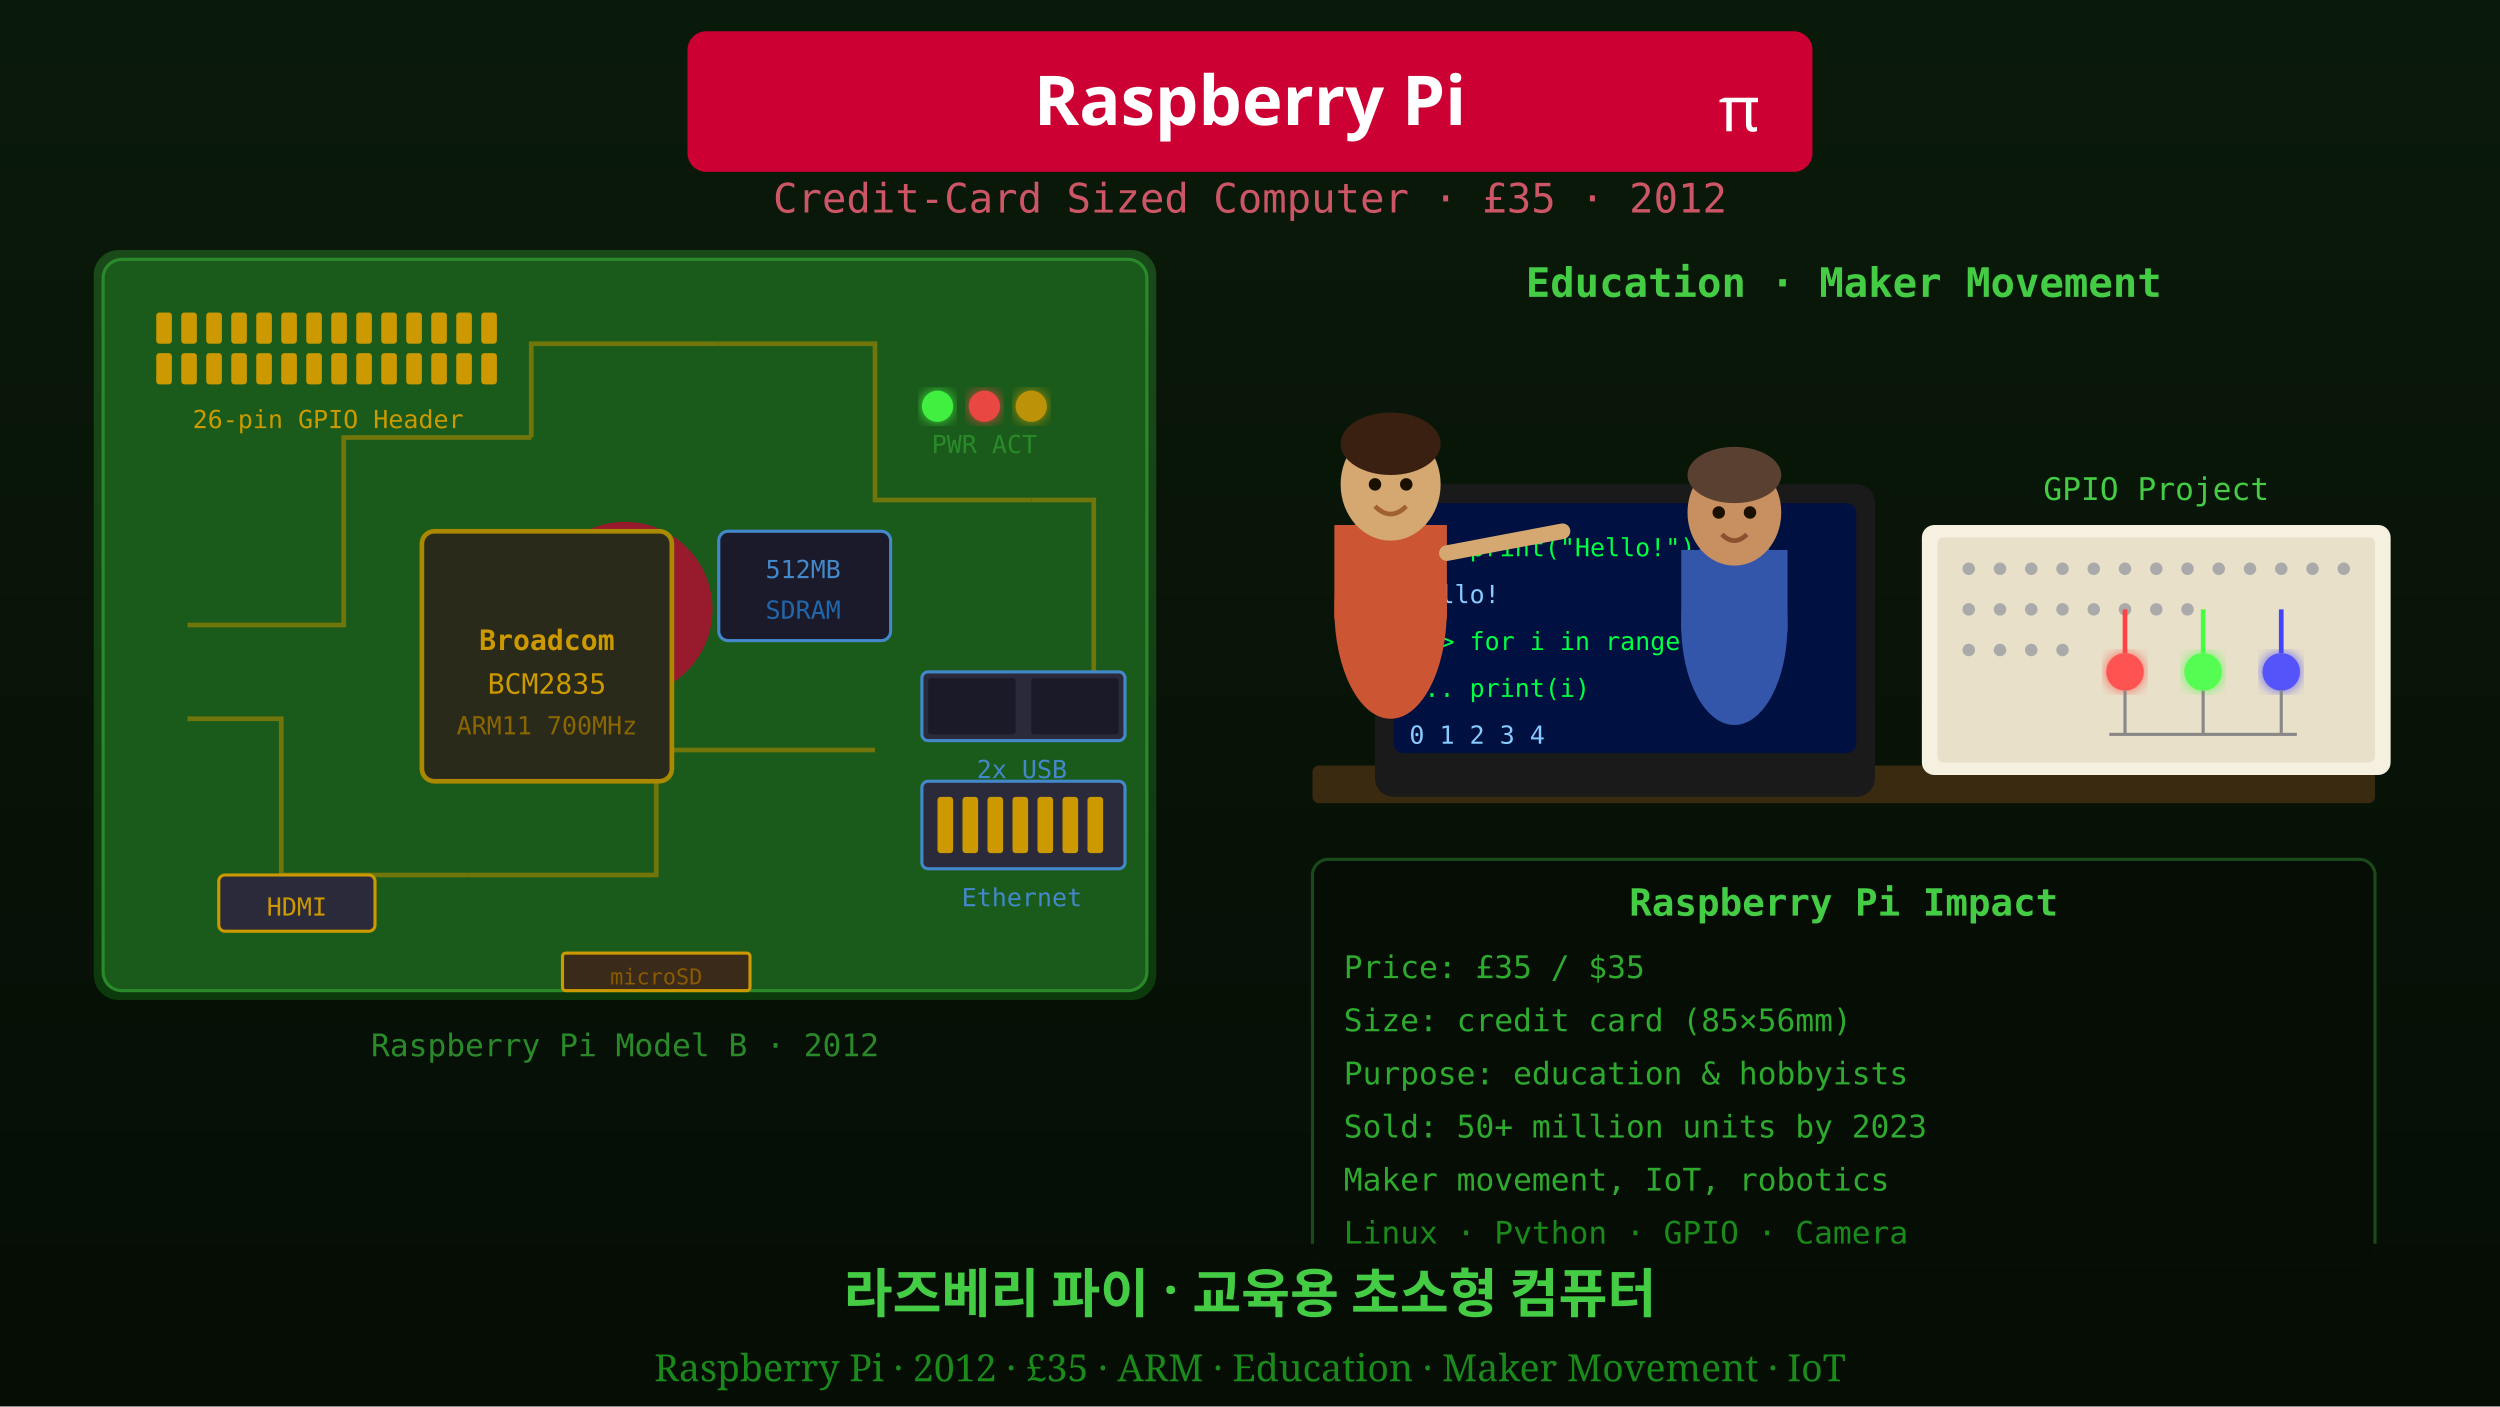
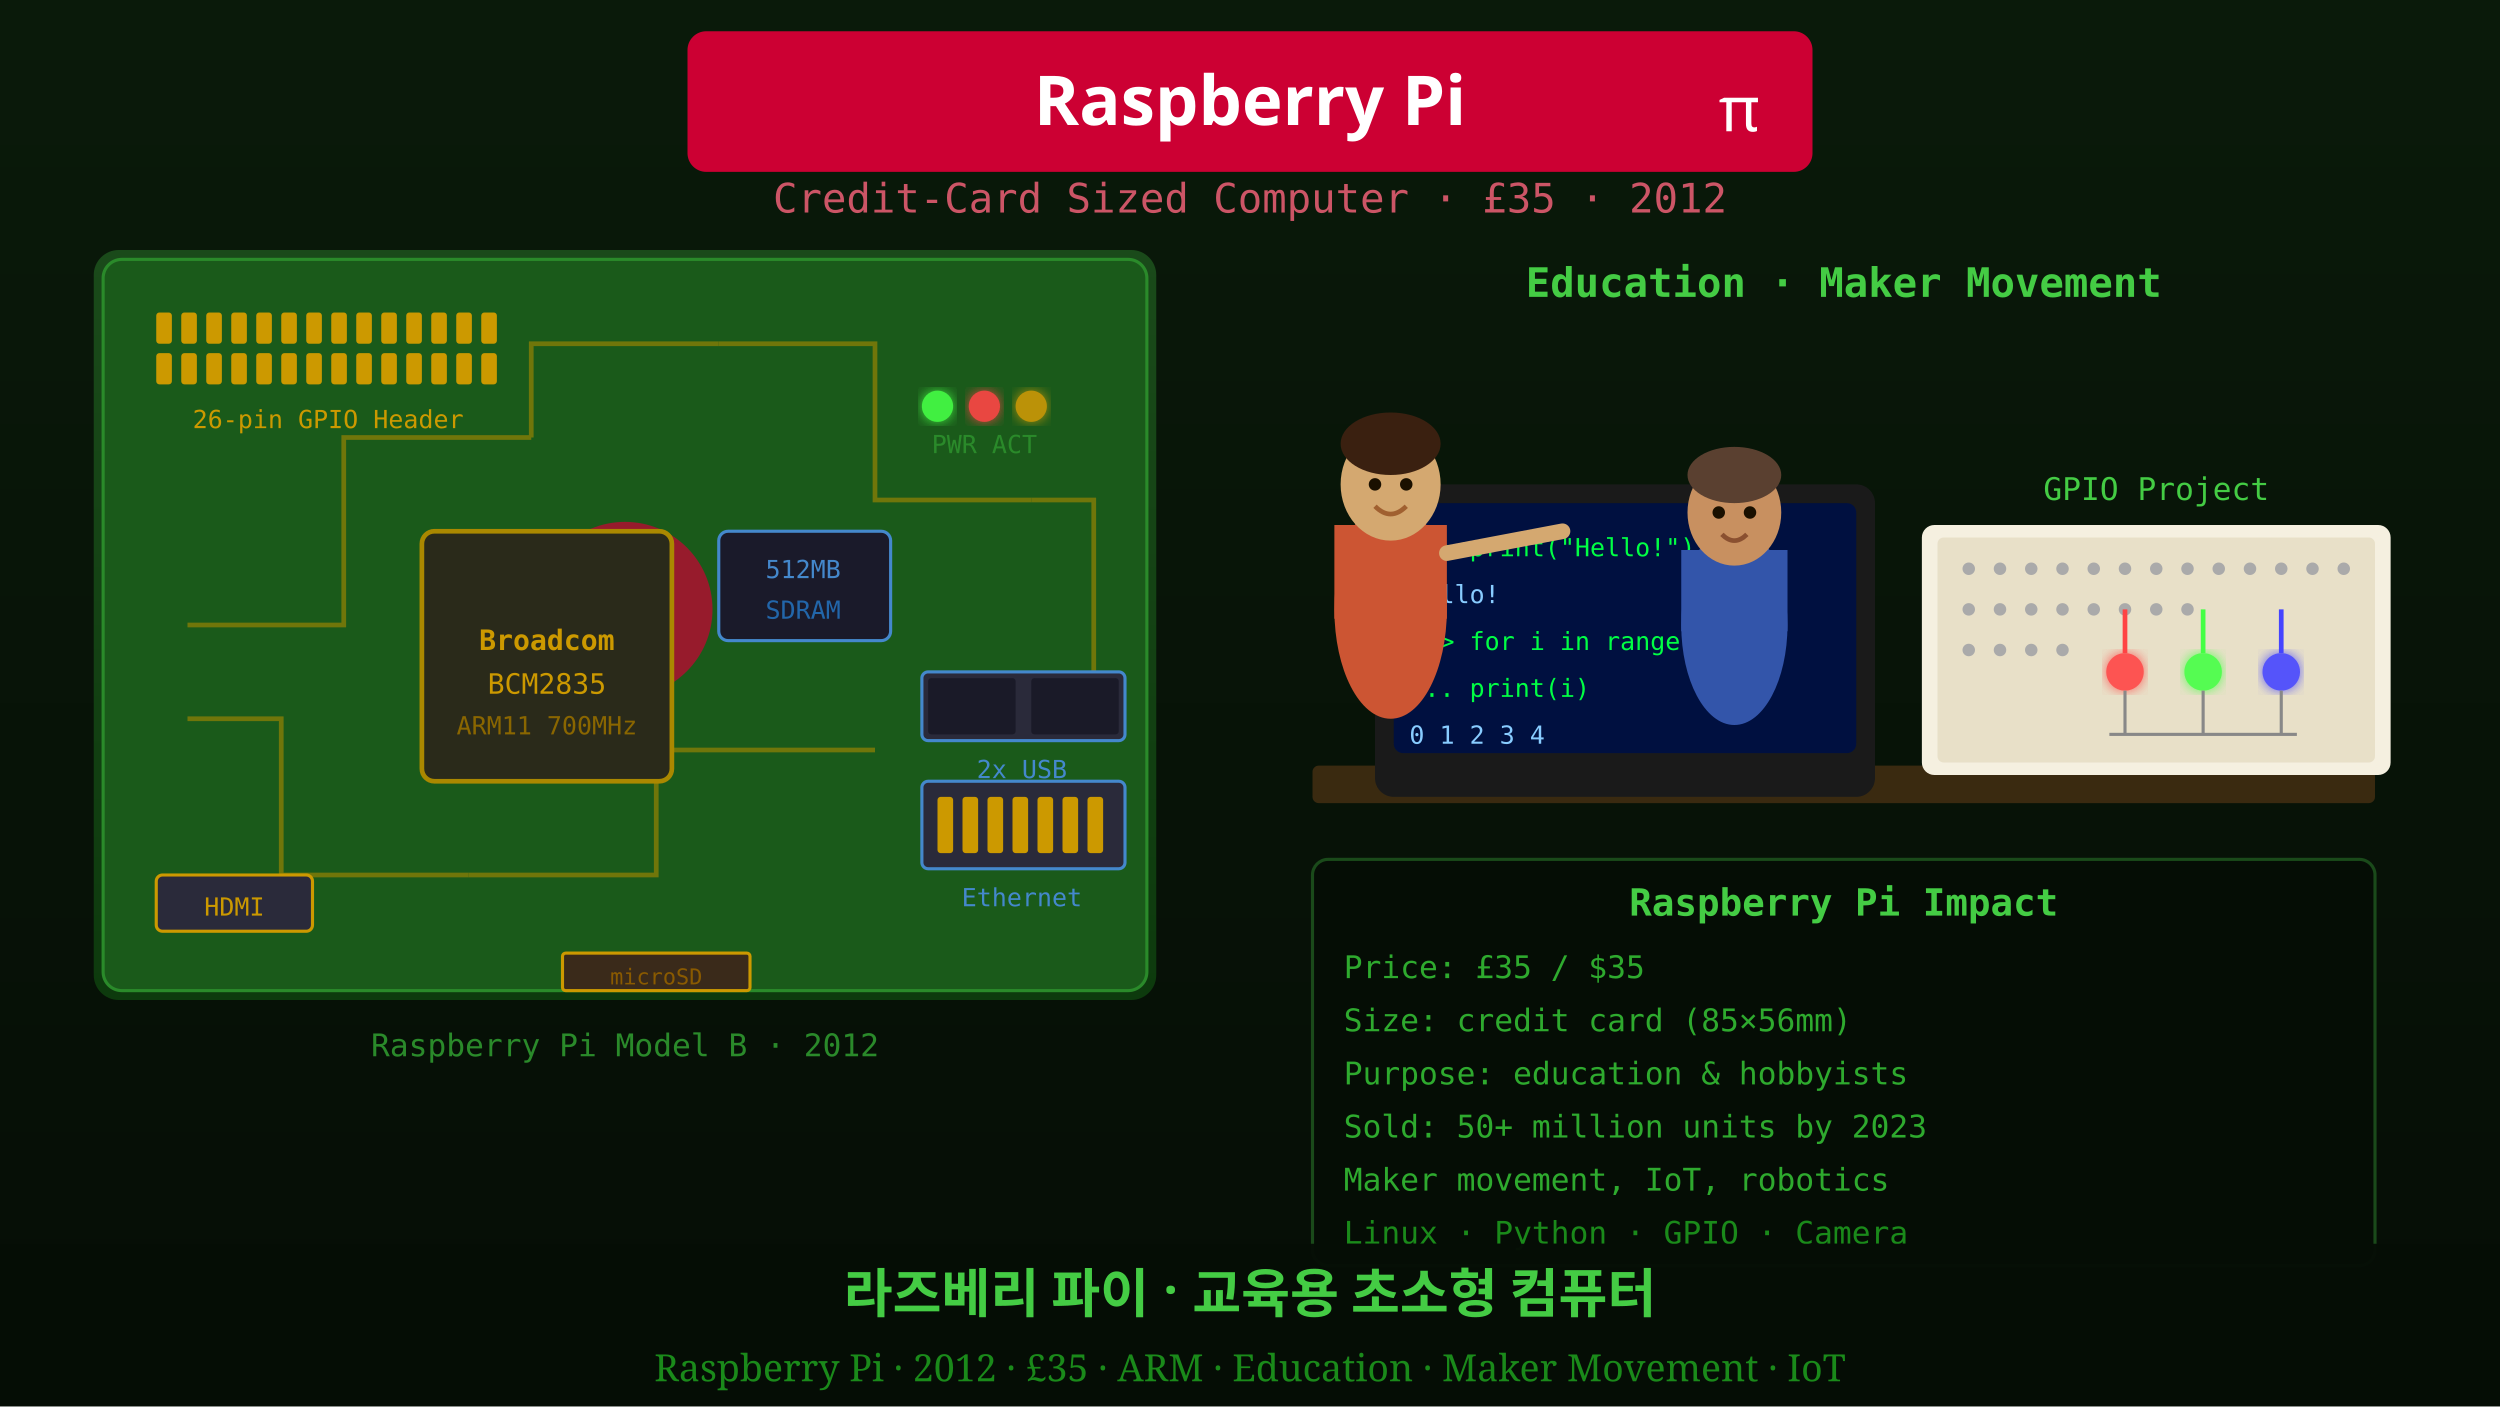
<svg xmlns="http://www.w3.org/2000/svg" viewBox="0 0 800 450" width="800" height="450">
  <defs>
    <linearGradient id="bg2012" x1="0%" y1="0%" x2="0%" y2="100%">
      <stop offset="0%" stop-color="#0a1a0a" />
      <stop offset="100%" stop-color="#050d05" />
    </linearGradient>
    <linearGradient id="pcbGreen" x1="0%" y1="0%" x2="0%" y2="100%">
      <stop offset="0%" stop-color="#1a4a1a" />
      <stop offset="100%" stop-color="#0d3a0d" />
    </linearGradient>
    <filter id="ledGlow">
      <feGaussianBlur stdDeviation="2" result="blur" />
      <feMerge>
        <feMergeNode in="blur" />
        <feMergeNode in="SourceGraphic" />
      </feMerge>
    </filter>
  </defs>
  <rect width="800" height="450" fill="url(#bg2012)" />
  <g transform="translate(220, 10)">
    <rect x="0" y="0" width="360" height="45" fill="#cc0033" rx="6" />
    <text x="180" y="30" fill="white" font-size="22" font-family="sans-serif" text-anchor="middle" font-weight="bold">Raspberry Pi</text>
    <text x="330" y="32" fill="white" font-size="20" font-family="sans-serif">π</text>
  </g>
  <text x="400" y="68" fill="#cc5566" font-size="13" font-family="monospace" text-anchor="middle">Credit-Card Sized Computer · £35 · 2012</text>
  <g transform="translate(30, 80)">
    <rect x="0" y="0" width="340" height="240" fill="url(#pcbGreen)" rx="8" />
    <rect x="3" y="3" width="334" height="234" fill="#1a5a1a" rx="6" stroke="#2a8a2a" stroke-width="1" />
    <g stroke="#aa8800" stroke-width="1.5" fill="none" opacity="0.6">
      <polyline points="30,120 80,120 80,60 140,60" />
      <polyline points="140,60 140,30 200,30" />
      <polyline points="30,150 60,150 60,200 120,200" />
      <polyline points="200,30 250,30 250,80 300,80" />
      <polyline points="120,200 180,200 180,160 250,160" />
      <polyline points="300,80 320,80 320,150 290,150" />
    </g>
    <g transform="translate(140, 85)">
      <ellipse cx="30" cy="30" rx="28" ry="28" fill="#cc0033" opacity="0.7" />
      <text x="30" y="38" fill="white" font-size="24" font-family="sans-serif" text-anchor="middle" font-weight="bold">π</text>
    </g>
    <rect x="105" y="90" width="80" height="80" fill="#2a2a1a" rx="4" stroke="#aa8800" stroke-width="1.5" />
    <text x="145" y="128" fill="#cc9900" font-size="9" font-family="monospace" text-anchor="middle" font-weight="bold">Broadcom</text>
    <text x="145" y="142" fill="#cc9900" font-size="9" font-family="monospace" text-anchor="middle">BCM2835</text>
    <text x="145" y="155" fill="#8a6600" font-size="8" font-family="monospace" text-anchor="middle">ARM11 700MHz</text>
    <rect x="200" y="90" width="55" height="35" fill="#1a1a2a" rx="3" stroke="#4488cc" stroke-width="1" />
    <text x="227" y="105" fill="#4488cc" font-size="8" font-family="monospace" text-anchor="middle">512MB</text>
    <text x="227" y="118" fill="#2266aa" font-size="8" font-family="monospace" text-anchor="middle">SDRAM</text>
    <g transform="translate(20, 20)">
      <g fill="#cc9900">
        <rect x="0" y="0" width="5" height="10" rx="1" />
        <rect x="8" y="0" width="5" height="10" rx="1" />
        <rect x="16" y="0" width="5" height="10" rx="1" />
        <rect x="24" y="0" width="5" height="10" rx="1" />
        <rect x="32" y="0" width="5" height="10" rx="1" />
        <rect x="40" y="0" width="5" height="10" rx="1" />
        <rect x="48" y="0" width="5" height="10" rx="1" />
        <rect x="56" y="0" width="5" height="10" rx="1" />
        <rect x="64" y="0" width="5" height="10" rx="1" />
        <rect x="72" y="0" width="5" height="10" rx="1" />
        <rect x="80" y="0" width="5" height="10" rx="1" />
        <rect x="88" y="0" width="5" height="10" rx="1" />
        <rect x="96" y="0" width="5" height="10" rx="1" />
        <rect x="104" y="0" width="5" height="10" rx="1" />
        <rect x="0" y="13" width="5" height="10" rx="1" />
        <rect x="8" y="13" width="5" height="10" rx="1" />
        <rect x="16" y="13" width="5" height="10" rx="1" />
        <rect x="24" y="13" width="5" height="10" rx="1" />
        <rect x="32" y="13" width="5" height="10" rx="1" />
        <rect x="40" y="13" width="5" height="10" rx="1" />
        <rect x="48" y="13" width="5" height="10" rx="1" />
        <rect x="56" y="13" width="5" height="10" rx="1" />
        <rect x="64" y="13" width="5" height="10" rx="1" />
        <rect x="72" y="13" width="5" height="10" rx="1" />
        <rect x="80" y="13" width="5" height="10" rx="1" />
        <rect x="88" y="13" width="5" height="10" rx="1" />
        <rect x="96" y="13" width="5" height="10" rx="1" />
        <rect x="104" y="13" width="5" height="10" rx="1" />
      </g>
      <text x="55" y="37" fill="#cc9900" font-size="8" font-family="monospace" text-anchor="middle">26-pin GPIO Header</text>
    </g>
    <g transform="translate(265, 135)">
      <rect x="0" y="0" width="65" height="22" fill="#2a2a3a" rx="2" stroke="#4488cc" stroke-width="1" />
      <rect x="2" y="2" width="28" height="18" fill="#1a1a28" rx="1" />
      <rect x="35" y="2" width="28" height="18" fill="#1a1a28" rx="1" />
      <text x="32" y="34" fill="#4488cc" font-size="8" font-family="monospace" text-anchor="middle">2x USB</text>
    </g>
    <g transform="translate(265, 170)">
      <rect x="0" y="0" width="65" height="28" fill="#2a2a3a" rx="2" stroke="#4488cc" stroke-width="1" />
      <g fill="#cc9900">
        <rect x="5" y="5" width="5" height="18" rx="1" />
        <rect x="13" y="5" width="5" height="18" rx="1" />
        <rect x="21" y="5" width="5" height="18" rx="1" />
        <rect x="29" y="5" width="5" height="18" rx="1" />
        <rect x="37" y="5" width="5" height="18" rx="1" />
        <rect x="45" y="5" width="5" height="18" rx="1" />
        <rect x="53" y="5" width="5" height="18" rx="1" />
      </g>
      <text x="32" y="40" fill="#4488cc" font-size="8" font-family="monospace" text-anchor="middle">Ethernet</text>
    </g>
-     <g transform="translate(20" y="200)">
+     <g>
      <rect x="20" y="200" width="50" height="18" fill="#2a2a3a" rx="2" stroke="#cc9900" stroke-width="1" />
      <text x="45" y="213" fill="#cc9900" font-size="8" font-family="monospace" text-anchor="middle">HDMI</text>
    </g>
    <circle cx="270" cy="50" r="5" fill="#44ff44" opacity="0.9" filter="url(#ledGlow)" />
    <circle cx="285" cy="50" r="5" fill="#ff4444" opacity="0.9" filter="url(#ledGlow)" />
    <circle cx="300" cy="50" r="5" fill="#ffaa00" opacity="0.7" filter="url(#ledGlow)" />
    <text x="285" y="65" fill="#2a8a2a" font-size="8" font-family="monospace" text-anchor="middle">PWR ACT</text>
    <g transform="translate(150, 225)">
      <rect x="0" y="0" width="60" height="12" fill="#3a2a1a" rx="1" stroke="#cc9900" stroke-width="1" />
      <text x="30" y="10" fill="#8a5a00" font-size="7" font-family="monospace" text-anchor="middle">microSD</text>
    </g>
    <text x="170" y="258" fill="#2a8a2a" font-size="10" font-family="monospace" text-anchor="middle">Raspberry Pi Model B · 2012</text>
  </g>
  <g transform="translate(400, 75)">
    <text x="190" y="20" fill="#44cc44" font-size="13" font-family="monospace" text-anchor="middle" font-weight="bold">Education · Maker Movement</text>
    <rect x="20" y="170" width="340" height="12" fill="#3a2a10" rx="2" />
    <rect x="40" y="80" width="160" height="100" fill="#1a1a1a" rx="6" />
    <rect x="46" y="86" width="148" height="80" fill="#001040" rx="3" />
    <text x="51" y="103" fill="#00ff44" font-size="8" font-family="monospace">&gt;&gt;&gt; print("Hello!")</text>
    <text x="51" y="118" fill="#88ccff" font-size="8" font-family="monospace">Hello!</text>
    <text x="51" y="133" fill="#00ff44" font-size="8" font-family="monospace">&gt;&gt;&gt; for i in range(5):</text>
    <text x="51" y="148" fill="#00ff44" font-size="8" font-family="monospace">...   print(i)</text>
    <text x="51" y="163" fill="#88ccff" font-size="8" font-family="monospace">0 1 2 3 4</text>
    <g transform="translate(45, 30)">
      <ellipse cx="0" cy="90" rx="18" ry="35" fill="#cc5533" />
      <rect x="-18" y="63" width="36" height="30" fill="#cc5533" />
      <ellipse cx="0" cy="50" rx="16" ry="18" fill="#d4a870" />
      <ellipse cx="0" cy="37" rx="16" ry="10" fill="#3a2010" />
      <circle cx="-5" cy="50" r="2" fill="#1a1000" />
      <circle cx="5" cy="50" r="2" fill="#1a1000" />
      <path d="M -5 57 Q 0 62 5 57" fill="none" stroke="#a06030" stroke-width="1.5" />
      <line x1="18" y1="72" x2="55" y2="65" stroke="#d4a870" stroke-width="5" stroke-linecap="round" />
    </g>
    <g transform="translate(155, 45)">
      <ellipse cx="0" cy="80" rx="17" ry="32" fill="#3355aa" />
      <rect x="-17" y="56" width="34" height="26" fill="#3355aa" />
      <ellipse cx="0" cy="44" rx="15" ry="17" fill="#c89060" />
      <ellipse cx="0" cy="32" rx="15" ry="9" fill="#5a4030" />
      <circle cx="-5" cy="44" r="2" fill="#1a1000" />
      <circle cx="5" cy="44" r="2" fill="#1a1000" />
      <path d="M -4 51 Q 0 55 4 51" fill="none" stroke="#8a5030" stroke-width="1.5" />
    </g>
    <g transform="translate(215, 85)">
      <text x="75" y="0" fill="#44cc44" font-size="10" font-family="monospace" text-anchor="middle">GPIO Project</text>
      <rect x="0" y="8" width="150" height="80" fill="#f5f0e0" rx="4" />
      <rect x="5" y="12" width="140" height="72" fill="#e8e0c8" rx="2" />
      <g fill="#aaaaaa">
        <circle cx="15" cy="22" r="2" />
        <circle cx="25" cy="22" r="2" />
        <circle cx="35" cy="22" r="2" />
        <circle cx="45" cy="22" r="2" />
        <circle cx="55" cy="22" r="2" />
        <circle cx="65" cy="22" r="2" />
        <circle cx="75" cy="22" r="2" />
        <circle cx="85" cy="22" r="2" />
        <circle cx="95" cy="22" r="2" />
        <circle cx="105" cy="22" r="2" />
        <circle cx="115" cy="22" r="2" />
        <circle cx="125" cy="22" r="2" />
        <circle cx="135" cy="22" r="2" />
        <circle cx="15" cy="35" r="2" />
        <circle cx="25" cy="35" r="2" />
        <circle cx="35" cy="35" r="2" />
        <circle cx="45" cy="35" r="2" />
        <circle cx="55" cy="35" r="2" />
        <circle cx="65" cy="35" r="2" />
        <circle cx="75" cy="35" r="2" />
        <circle cx="85" cy="35" r="2" />
        <circle cx="15" cy="48" r="2" />
        <circle cx="25" cy="48" r="2" />
        <circle cx="35" cy="48" r="2" />
        <circle cx="45" cy="48" r="2" />
      </g>
      <circle cx="65" cy="55" r="6" fill="#ff4444" opacity="0.9" filter="url(#ledGlow)" />
      <circle cx="90" cy="55" r="6" fill="#44ff44" opacity="0.9" filter="url(#ledGlow)" />
      <circle cx="115" cy="55" r="6" fill="#4444ff" opacity="0.9" filter="url(#ledGlow)" />
      <line x1="65" y1="49" x2="65" y2="35" stroke="#ff4444" stroke-width="1.5" />
      <line x1="90" y1="49" x2="90" y2="35" stroke="#44ff44" stroke-width="1.5" />
      <line x1="115" y1="49" x2="115" y2="35" stroke="#4444ff" stroke-width="1.5" />
      <line x1="65" y1="61" x2="65" y2="75" stroke="#888888" stroke-width="1" />
      <line x1="90" y1="61" x2="90" y2="75" stroke="#888888" stroke-width="1" />
      <line x1="115" y1="61" x2="115" y2="75" stroke="#888888" stroke-width="1" />
      <line x1="60" y1="75" x2="120" y2="75" stroke="#888888" stroke-width="1" />
    </g>
    <rect x="20" y="200" width="340" height="130" fill="#050d05" rx="5" stroke="#1a4a1a" stroke-width="1" />
    <text x="190" y="218" fill="#44cc44" font-size="12" font-family="monospace" text-anchor="middle" font-weight="bold">Raspberry Pi Impact</text>
    <text x="30" y="238" fill="#2eaa2e" font-size="10" font-family="monospace">Price: £35 / $35</text>
    <text x="30" y="255" fill="#2eaa2e" font-size="10" font-family="monospace">Size: credit card (85×56mm)</text>
    <text x="30" y="272" fill="#2eaa2e" font-size="10" font-family="monospace">Purpose: education &amp; hobbyists</text>
    <text x="30" y="289" fill="#2eaa2e" font-size="10" font-family="monospace">Sold: 50+ million units by 2023</text>
    <text x="30" y="306" fill="#2eaa2e" font-size="10" font-family="monospace">Maker movement, IoT, robotics</text>
    <text x="30" y="323" fill="#1a8a1a" font-size="10" font-family="monospace">Linux · Python · GPIO · Camera</text>
  </g>
  <rect x="0" y="398" width="800" height="52" fill="#050d05" opacity="0.97" />
  <text x="400" y="420" fill="#44cc44" font-size="17" font-family="Georgia, serif" text-anchor="middle" font-weight="bold">라즈베리 파이 · 교육용 초소형 컴퓨터</text>
  <text x="400" y="442" fill="#1a8a1a" font-size="12" font-family="Georgia, serif" text-anchor="middle">Raspberry Pi · 2012 · £35 · ARM · Education · Maker Movement · IoT</text>
</svg>
